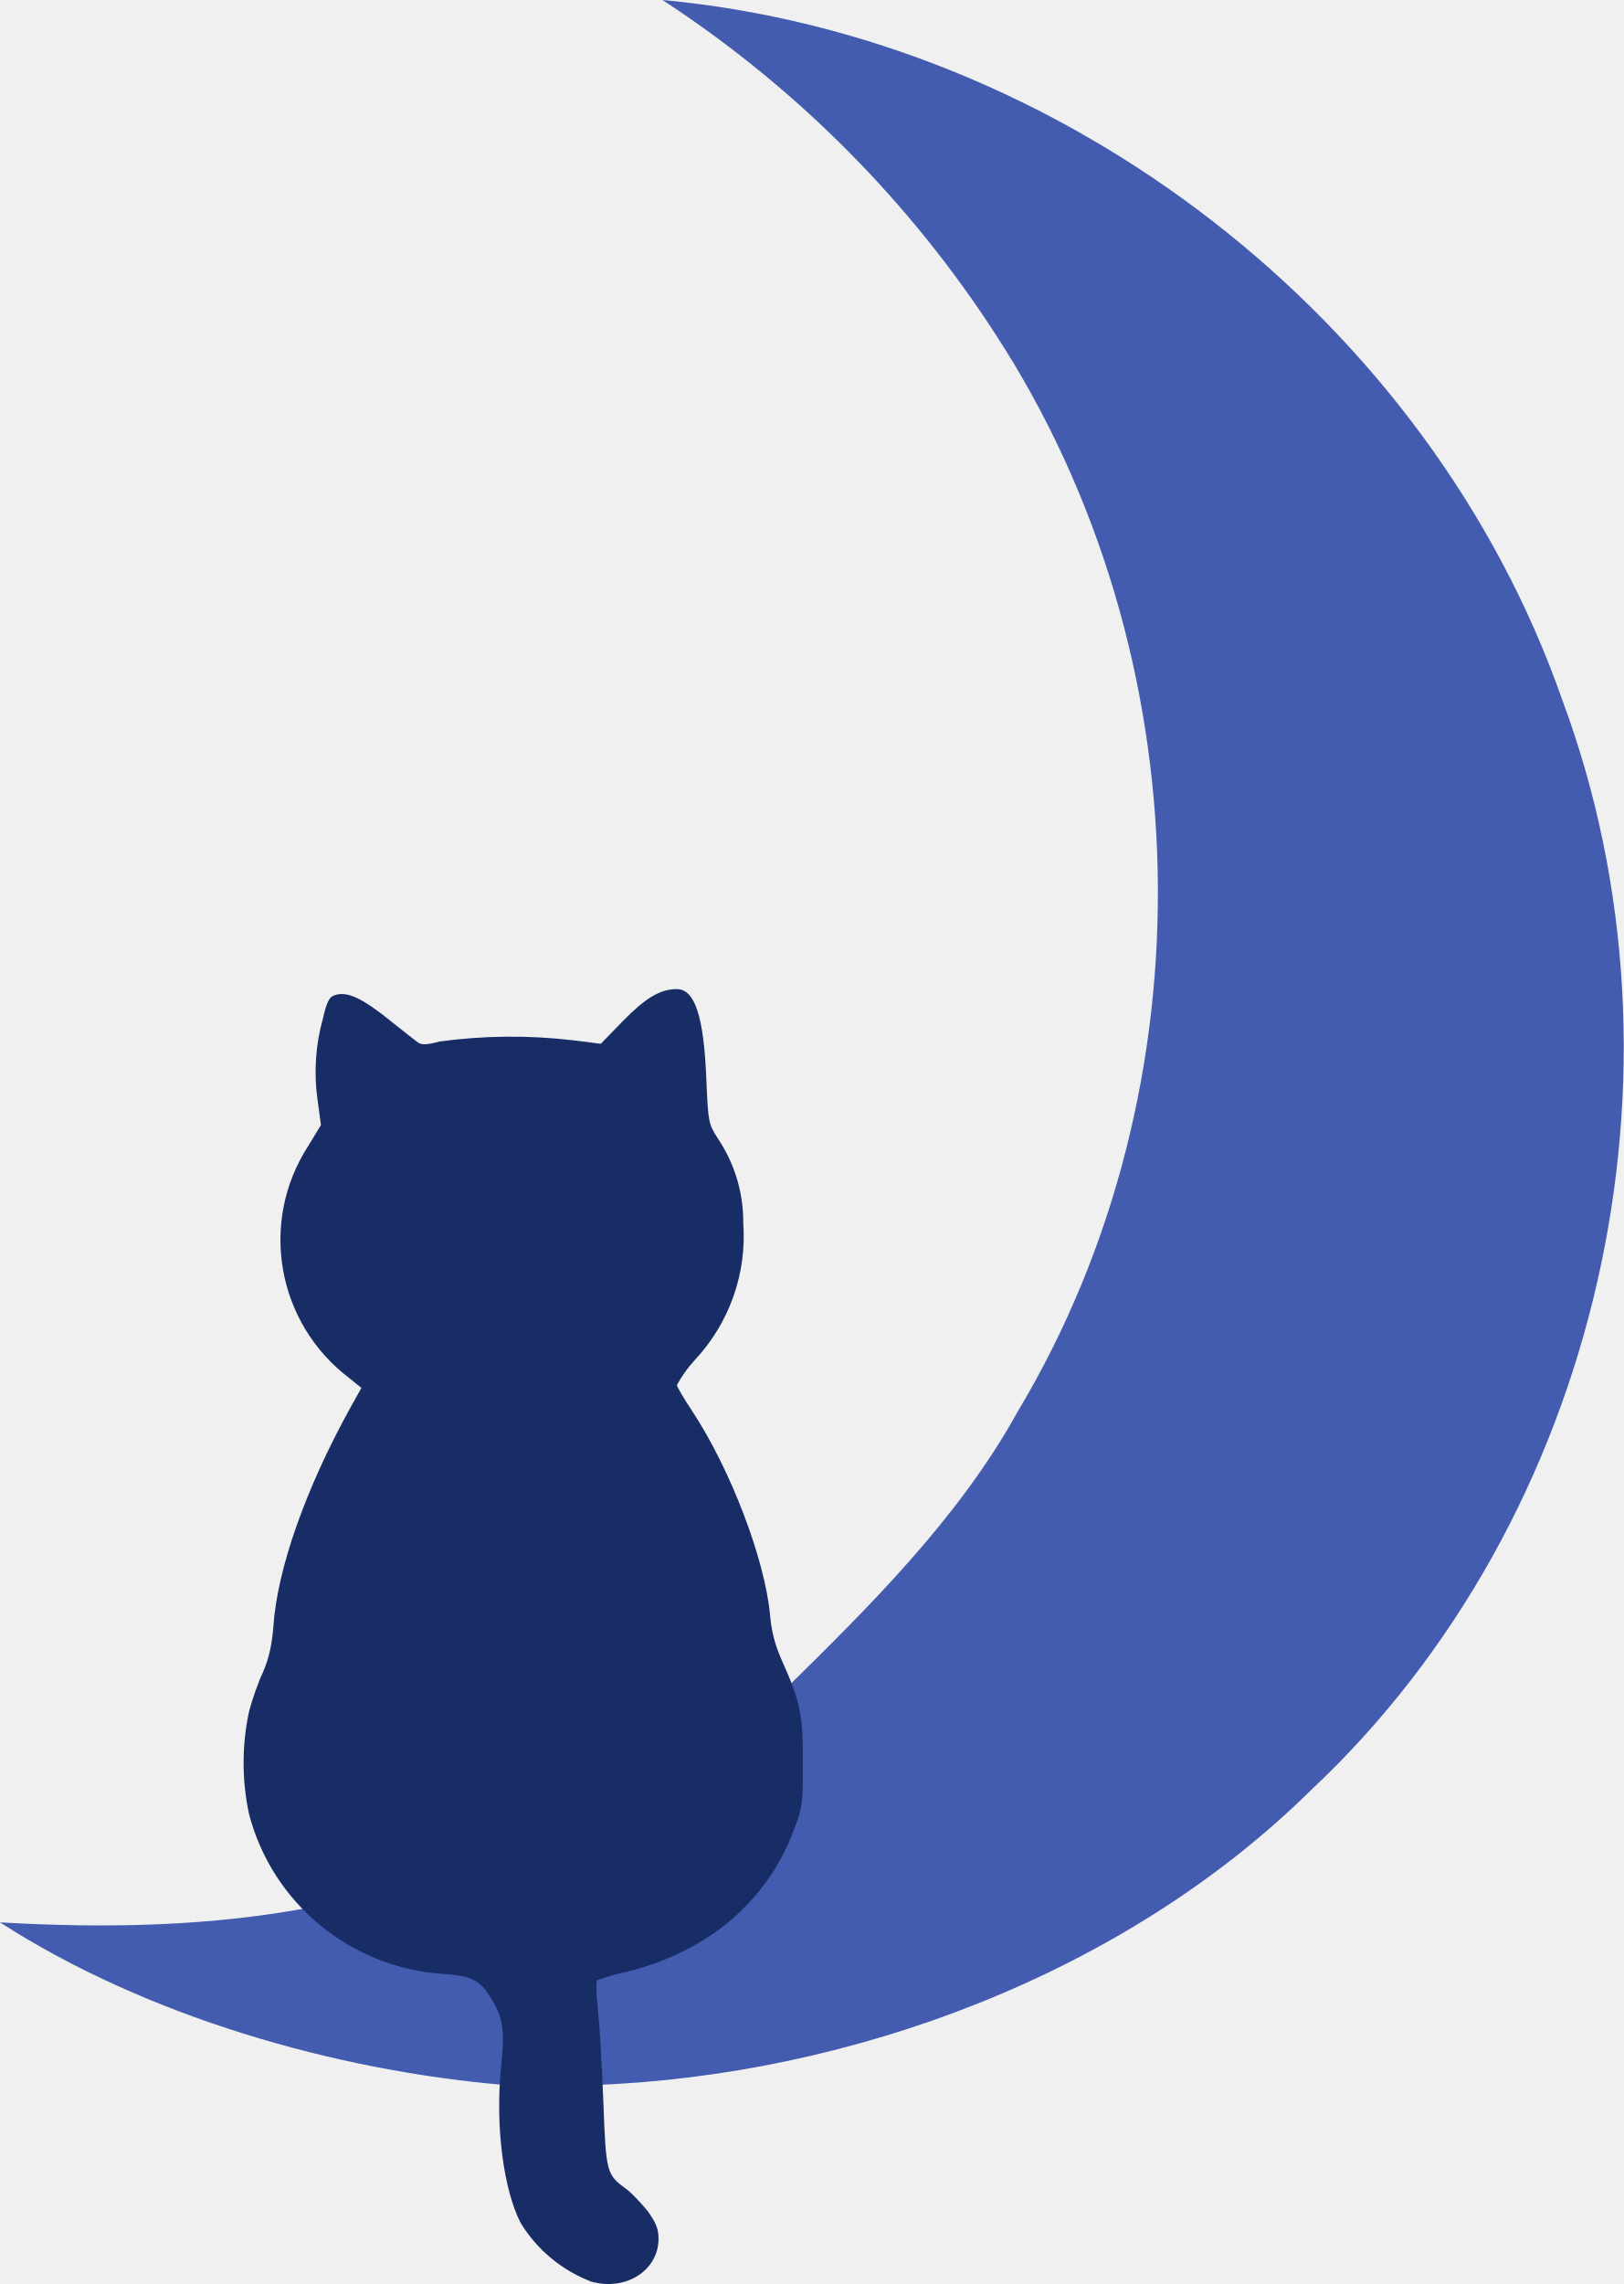
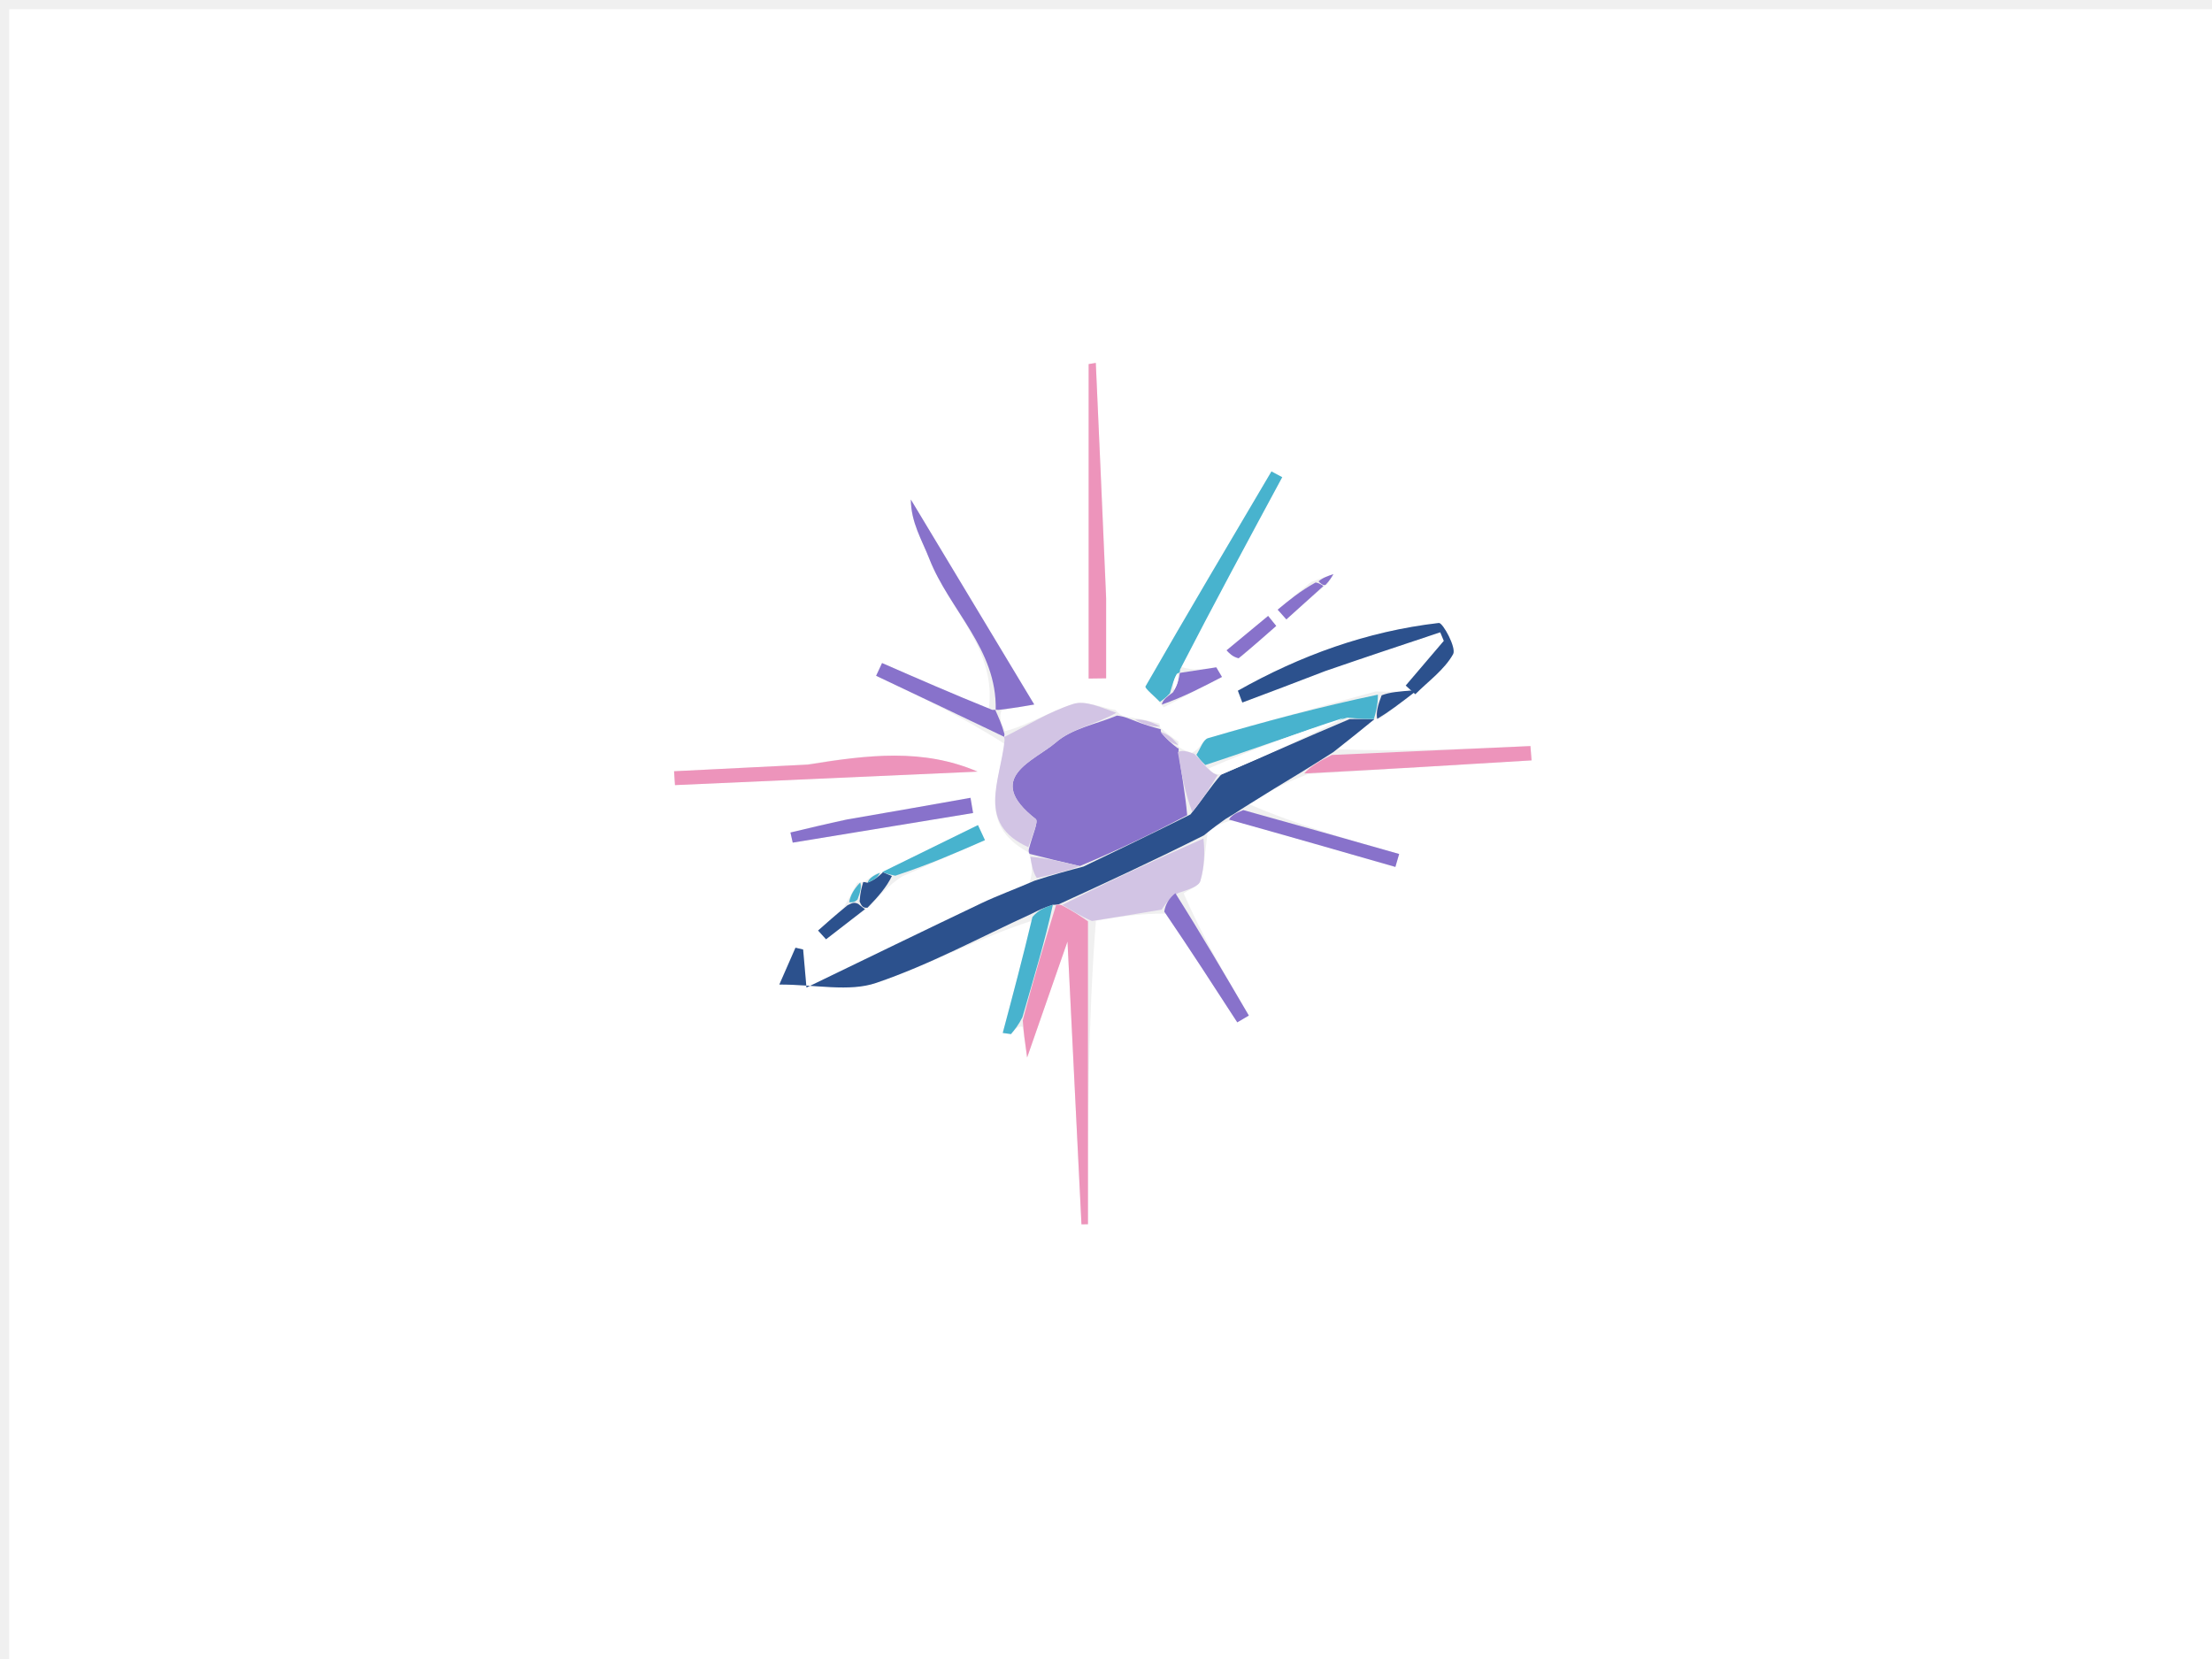
- <svg xmlns="http://www.w3.org/2000/svg" xml:space="preserve" width="128" height="180">
-   <path fill="#435cb0" d="M46.65 164.33c-1.37-4.57-3.5-10.92 3.4-10.6 8.19-3.01 14.32-12.34 11.57-20.33 6.79-6.68 13.9-13.65 18.6-22.15 15.4-25.7 14.6-59.77-1.71-84.85A89.57 89.4 0 0 0 52.22 0c31.6 2.92 60.45 25.2 70.93 55.16 10.9 29.28 3.04 64.5-19.83 85.94-14.66 14.45-36.18 22.5-56.69 23.23zm-6.7 0C26.35 163.2 11.46 158.88 0 151.5c8.33.48 16.73.34 24.95-1.27 3.48 6.38 15.82 1.05 15.73 9.46-.49 1.1 1.36 5.36-.73 4.63z" />
-   <path fill="#182c66" d="M46.63 179.82a11.24 11.15 0 0 1-5.57-4.6c-1.37-2.62-2.02-7.65-1.57-12.16.32-3.17.19-4.1-.92-5.8-.75-1.2-1.5-1.57-3.68-1.7a16.97 16.87 0 0 1-15.26-12.6 19.26 19.26 0 0 1 0-8.07c.22-.85.7-2.27 1.1-3.1.48-1.14.7-2.13.82-3.6.3-4.53 2.54-10.86 6.04-17.2l.9-1.61-.94-.76a13.8 13.7 0 0 1-3.22-18.36l.97-1.6-.28-2.06a15.91 15.8 0 0 1 .44-6.35c.28-1.25.5-1.67.87-1.8 1-.38 2.21.18 4.57 2.1.93.75 1.85 1.46 2.05 1.61.29.2.7.19 1.7-.08a41.54 41.24 0 0 1 10.48-.1l2.23.28 1.73-1.78c1.81-1.85 2.96-2.53 4.26-2.53 1.42 0 2.13 2.13 2.33 7.13.14 3.38.17 3.49.91 4.65a11.9 11.82 0 0 1 2 6.66 14.45 14.34 0 0 1-3.8 10.77 10 9.92 0 0 0-1.43 1.99c0 .14.54 1.06 1.22 2.08 3.02 4.6 5.7 11.62 6.12 16.02.1 1.25.37 2.34.92 3.58 1.48 3.3 1.68 4.3 1.67 8.1 0 3.26-.04 3.57-.76 5.41-2.13 5.59-6.8 9.5-13.15 11.06a16.07 15.94 0 0 0-2.3.66c-.1.09-.09 1.14.05 2.28.13 1.18.32 4.45.43 7.28.21 5.62.24 5.76 1.82 6.9.43.32 1.18 1.13 1.68 1.74.65.92.85 1.39.85 2.18 0 2.48-2.56 4.13-5.28 3.38z" />
+ <svg xmlns="http://www.w3.org/2000/svg" version="1.1" id="Layer_1" x="0px" y="0px" width="100%" viewBox="0 0 240 180" enable-background="new 0 0 240 180" xml:space="preserve">
+   <path fill="#FFFFFF" opacity="1" stroke="none" d=" M142,181   C94.667,181 47.833,181 1,181   C1,121 1,61 1,1   C81,1 161,1 241,1   C241,61 241,121 241,181   C208.167,181 175.333,181 142,181  M93.739,95.679   C93.739,95.679 93.661,95.701 93.006,95.793   C92.63,96.481 92.254,97.17 91.52,98.512   C90.6,99.329 89.68,100.146 88.759,100.963   C89.048,101.28 89.336,101.596 89.625,101.913   C91.033,100.822 92.441,99.732 94.402,98.319   C95.309,97.267 96.216,96.214 97.864,95.097   C100.865,93.783 103.866,92.469 106.867,91.155   C106.614,90.611 106.361,90.066 106.108,89.521   C102.656,91.214 99.204,92.907 95.758,94.646   C95.758,94.646 95.751,94.692 95.174,94.697   C94.72,95.013 94.266,95.329 93.739,95.679  M125.952,78.998   C125.952,78.998 125.907,79.113 125.793,78.506   C124.868,78.261 123.944,78.016 122.406,77.809   C122.002,77.753 121.598,77.696 121.046,77.035   C119.499,76.777 117.773,75.956 116.444,76.38   C113.82,77.217 111.416,78.744 109.052,79.327   C108.681,78.538 108.31,77.749 108.705,77.048   C110.048,76.815 111.391,76.583 112.215,76.44   C107.604,68.78 103.214,61.489 98.825,54.197   C98.842,56.691 100.027,58.578 100.824,60.616   C103.002,66.192 108.201,70.441 107.275,76.994   C103.418,75.309 99.56,73.623 95.702,71.938   C95.487,72.4 95.272,72.862 95.057,73.324   C99.7,75.524 104.342,77.723 108.99,80.704   C108.518,84.808 105.906,89.35 111.529,92.45   C111.529,92.45 111.719,92.645 111.851,93.273   C111.957,93.932 112.062,94.591 111.699,95.831   C109.963,96.546 108.191,97.185 106.498,97.991   C100.328,100.929 94.184,103.922 87.501,107.151   C87.287,104.702 87.213,103.861 87.139,103.019   C86.863,102.954 86.586,102.89 86.309,102.825   C85.788,104.014 85.267,105.203 84.558,106.821   C88.56,106.821 92.118,107.646 95.056,106.647   C100.883,104.667 106.368,101.68 112.04,99.883   C110.959,103.948 109.878,108.012 108.796,112.076   C109.095,112.117 109.393,112.158 109.691,112.198   C110.094,111.715 110.498,111.231 110.98,111.431   C111.069,112.07 111.158,112.708 111.442,114.739   C113.093,109.996 114.309,106.504 115.822,102.157   C116.356,112.975 116.847,122.909 117.338,132.842   C117.573,132.838 117.807,132.833 118.042,132.828   C118.042,121.872 118.042,110.915 118.907,99.899   C121.285,99.496 123.662,99.093 126.601,99.129   C129.148,103.061 131.696,106.994 134.243,110.926   C134.662,110.679 135.08,110.433 135.499,110.186   C132.924,105.788 130.349,101.39 128.427,96.933   C129.056,96.489 130.071,96.157 130.239,95.579   C130.676,94.082 130.74,92.476 131.032,90.238   C131.674,89.78 132.316,89.323 133.753,88.994   C139.635,90.683 145.517,92.373 151.399,94.062   C151.535,93.594 151.671,93.125 151.807,92.656   C146.253,91.076 140.7,89.496 135.48,87.237   C137.337,86.114 139.195,84.99 141.961,83.976   C150.033,83.484 158.104,82.992 166.175,82.5   C166.133,81.983 166.091,81.465 166.049,80.948   C158.971,81.261 151.894,81.574 145.117,81.292   C146.454,80.205 147.79,79.118 149.063,77.991   C149.063,77.991 149.05,78.065 149.797,77.933   C150.766,77.189 151.735,76.445 153.792,74.864   C151.597,75.039 150.839,75.099 149.266,75.018   C143.195,76.689 137.113,78.323 131.071,80.091   C130.522,80.252 130.224,81.27 129.313,81.678   C128.808,81.521 128.304,81.364 127.939,81.049   C127.939,81.049 127.772,81.178 127.886,80.484   C127.222,80.027 126.558,79.569 125.952,78.998  M142.255,63.14   C141.045,64.143 139.835,65.146 138.625,66.148   C138.939,66.501 139.254,66.854 139.569,67.207   C140.907,66.001 142.246,64.795 144.079,63.302   C144.279,62.965 144.478,62.627 144.678,62.29   C144.088,62.49 143.497,62.69 142.255,63.14  M126.261,76.739   C128.369,75.643 130.476,74.546 132.584,73.449   C132.378,73.101 132.171,72.753 131.965,72.405   C130.638,72.609 129.31,72.814 128.046,72.303   C131.737,65.459 135.429,58.616 139.121,51.773   C138.731,51.565 138.342,51.357 137.952,51.149   C133.369,58.909 128.772,66.66 124.286,74.476   C124.175,74.67 125.303,75.575 126.261,76.739  M120.014,64.446   C119.64,56.089 119.267,47.733 118.893,39.376   C118.635,39.418 118.376,39.461 118.117,39.503   C118.117,50.876 118.117,62.249 118.117,73.622   C118.749,73.614 119.382,73.606 120.014,73.597   C120.014,70.873 120.014,68.148 120.014,64.446  M87.233,82.973   C82.534,83.208 77.835,83.444 73.136,83.679   C73.169,84.181 73.202,84.683 73.235,85.184   C84.179,84.697 95.122,84.209 106.066,83.721   C100.148,81.174 94.163,81.9 87.233,82.973  M144.12,72.644   C148.167,71.297 152.215,69.95 156.263,68.603   C156.392,68.913 156.522,69.223 156.652,69.533   C155.274,71.149 153.896,72.766 152.518,74.382   C152.864,74.696 153.211,75.01 153.557,75.324   C154.978,73.904 156.718,72.662 157.662,70.974   C158.041,70.296 156.544,67.543 156.116,67.592   C148.295,68.495 141.066,71.131 134.308,74.94   C134.469,75.367 134.629,75.795 134.79,76.223   C137.666,75.144 140.541,74.066 144.12,72.644  M91.492,88.957   C89.582,89.413 87.672,89.869 85.762,90.325   C85.845,90.692 85.928,91.059 86.01,91.425   C92.534,90.354 99.057,89.283 105.58,88.212   C105.487,87.662 105.393,87.112 105.3,86.562   C100.976,87.33 96.653,88.098 91.492,88.957  M134.701,71.232   C135.958,70.126 137.215,69.019 138.472,67.913   C138.178,67.55 137.884,67.188 137.59,66.825   C136.086,68.07 134.582,69.315 133.078,70.56   C133.411,70.913 133.744,71.266 134.701,71.232  M135.504,112.476   C135.504,112.476 135.479,112.512 135.504,112.476  z" />
+   <path fill="#8872CB" opacity="1" stroke="none" d=" M121.194,77.64   C121.598,77.696 122.002,77.753 122.855,78.11   C124.172,78.645 125.04,78.879 125.907,79.113   C125.907,79.113 125.952,78.998 125.944,79.369   C126.548,80.22 127.16,80.699 127.772,81.178   C127.772,81.178 127.939,81.049 127.865,81.514   C128.195,84.041 128.6,86.104 128.81,88.442   C124.93,90.486 121.245,92.254 117.161,93.967   C115.081,93.49 113.4,93.068 111.719,92.645   C111.719,92.645 111.529,92.45 111.66,92.021   C112.01,90.654 112.699,89.114 112.381,88.867   C106.62,84.382 112.249,82.563 114.57,80.545   C116.307,79.035 118.953,78.57 121.194,77.64  z" />
+   <path fill="#2C518D" opacity="1" stroke="none" d=" M117.56,94.021   C121.245,92.254 124.93,90.486 129.161,88.367   C130.508,86.708 131.31,85.401 132.497,84.043   C137.271,82.011 141.66,80.031 146.436,78.021   C147.591,78.005 148.359,78.018 149.127,78.031   C147.79,79.118 146.454,80.205 144.646,81.616   C143.134,82.582 142.093,83.224 141.053,83.867   C139.195,84.99 137.337,86.114 135.062,87.551   C134.082,88.199 133.521,88.533 132.959,88.866   C132.316,89.323 131.674,89.78 130.613,90.641   C125.118,93.397 120.042,95.749 114.871,98.115   C114.776,98.129 114.59,98.178 114.233,98.169   C113.249,98.476 112.622,98.793 111.995,99.11   C106.368,101.68 100.883,104.667 95.056,106.647   C92.118,107.646 88.56,106.821 84.558,106.821   C85.267,105.203 85.788,104.014 86.309,102.825   C86.586,102.89 86.863,102.954 87.139,103.019   C87.213,103.861 87.287,104.702 87.501,107.151   C94.184,103.922 100.328,100.929 106.498,97.991   C108.191,97.185 109.963,96.546 112.254,95.554   C114.392,94.859 115.976,94.44 117.56,94.021  z" />
+   <path fill="#ED94BB" opacity="1" stroke="none" d=" M114.59,98.178   C114.59,98.178 114.776,98.129 115.167,98.198   C116.386,98.83 117.214,99.394 118.042,99.958   C118.042,110.915 118.042,121.872 118.042,132.828   C117.807,132.833 117.573,132.838 117.338,132.842   C116.847,122.909 116.356,112.975 115.822,102.157   C114.309,106.504 113.093,109.996 111.442,114.739   C111.158,112.708 111.069,112.07 110.97,110.716   C112.17,106.06 113.38,102.119 114.59,98.178  z" />
+   <path fill="#D2C4E4" opacity="1" stroke="none" d=" M118.474,99.929   C117.214,99.394 116.386,98.83 115.262,98.183   C120.042,95.749 125.118,93.397 130.573,90.98   C130.74,92.476 130.676,94.082 130.239,95.579   C130.071,96.157 129.056,96.489 127.852,96.881   C126.865,97.449 126.453,98.069 126.04,98.689   C123.662,99.093 121.285,99.496 118.474,99.929  z" />
+   <path fill="#ED94BB" opacity="1" stroke="none" d=" M120.014,64.935   C120.014,68.148 120.014,70.873 120.014,73.597   C119.382,73.606 118.749,73.614 118.117,73.622   C118.117,62.249 118.117,50.876 118.117,39.503   C118.376,39.461 118.635,39.418 118.893,39.376   C119.267,47.733 119.64,56.089 120.014,64.935  z" />
+   <path fill="#ED94BB" opacity="1" stroke="none" d=" M87.702,82.955   C94.163,81.9 100.148,81.174 106.066,83.721   C95.122,84.209 84.179,84.697 73.235,85.184   C73.202,84.683 73.169,84.181 73.136,83.679   C77.835,83.444 82.534,83.208 87.702,82.955  z" />
+   <path fill="#D2C4E4" opacity="1" stroke="none" d=" M121.12,77.337   C118.953,78.57 116.307,79.035 114.57,80.545   C112.249,82.563 106.62,84.382 112.381,88.867   C112.699,89.114 112.01,90.654 111.57,91.919   C105.906,89.35 108.518,84.808 108.993,80.351   C108.997,79.999 108.921,79.986 108.921,79.986   C111.416,78.744 113.82,77.217 116.444,76.38   C117.773,75.956 119.499,76.777 121.12,77.337  z" />
+   <path fill="#2C518D" opacity="1" stroke="none" d=" M143.768,72.816   C140.541,74.066 137.666,75.144 134.79,76.223   C134.629,75.795 134.469,75.367 134.308,74.94   C141.066,71.131 148.295,68.495 156.116,67.592   C156.544,67.543 158.041,70.296 157.662,70.974   C156.718,72.662 154.978,73.904 153.557,75.324   C153.211,75.01 152.864,74.696 152.518,74.382   C153.896,72.766 155.274,71.149 156.652,69.533   C156.522,69.223 156.392,68.913 156.263,68.603   C152.215,69.95 148.167,71.297 143.768,72.816  z" />
+   <path fill="#48B3CE" opacity="1" stroke="none" d=" M125.854,76.149   C125.303,75.575 124.175,74.67 124.286,74.476   C128.772,66.66 133.369,58.909 137.952,51.149   C138.342,51.357 138.731,51.565 139.121,51.773   C135.429,58.616 131.737,65.459 128.031,72.651   C128.016,73 128.013,72.96 127.722,73.08   C127.309,73.788 127.186,74.376 126.934,75.227   C126.487,75.708 126.17,75.929 125.854,76.149  z" />
+   <path fill="#8872CB" opacity="1" stroke="none" d=" M108.032,77.037   C108.201,70.441 103.002,66.192 100.824,60.616   C100.027,58.578 98.842,56.691 98.825,54.197   C103.214,61.489 107.604,68.78 112.215,76.44   C111.391,76.583 110.048,76.815 108.347,77.022   C107.988,76.995 108.032,77.037 108.032,77.037  z" />
+   <path fill="#ED94BB" opacity="1" stroke="none" d=" M141.507,83.921   C142.093,83.224 143.134,82.582 144.495,81.913   C151.894,81.574 158.971,81.261 166.049,80.948   C166.091,81.465 166.133,81.983 166.175,82.5   C158.104,82.992 150.033,83.484 141.507,83.921  z" />
+   <path fill="#48B3CE" opacity="1" stroke="none" d=" M149.095,78.011   C148.359,78.018 147.591,78.005 146.175,77.859   C140.7,79.531 135.873,81.336 130.778,83.002   C130.276,82.539 130.043,82.214 129.81,81.889   C130.224,81.27 130.522,80.252 131.071,80.091   C137.113,78.323 143.195,76.689 149.5,75.369   C149.506,76.502 149.278,77.283 149.05,78.065   C149.05,78.065 149.063,77.991 149.095,78.011  z" />
+   <path fill="#8872CB" opacity="1" stroke="none" d=" M91.911,88.912   C96.653,88.098 100.976,87.33 105.3,86.562   C105.393,87.112 105.487,87.662 105.58,88.212   C99.057,89.283 92.534,90.354 86.01,91.425   C85.928,91.059 85.845,90.692 85.762,90.325   C87.672,89.869 89.582,89.413 91.911,88.912  z" />
+   <path fill="#8872CB" opacity="1" stroke="none" d=" M126.321,98.909   C126.453,98.069 126.865,97.449 127.526,96.911   C130.349,101.39 132.924,105.788 135.499,110.186   C135.08,110.433 134.662,110.679 134.243,110.926   C131.696,106.994 129.148,103.061 126.321,98.909  z" />
+   <path fill="#8872CB" opacity="1" stroke="none" d=" M108.991,79.961   C104.342,77.723 99.7,75.524 95.057,73.324   C95.272,72.862 95.487,72.4 95.702,71.938   C99.56,73.623 103.418,75.309 107.654,77.016   C108.032,77.037 107.988,76.995 107.964,76.978   C108.31,77.749 108.681,78.538 108.986,79.656   C108.921,79.986 108.997,79.999 108.991,79.961  z" />
+   <path fill="#8872CB" opacity="1" stroke="none" d=" M133.356,88.93   C133.521,88.533 134.082,88.199 134.895,87.891   C140.7,89.496 146.253,91.076 151.807,92.656   C151.671,93.125 151.535,93.594 151.399,94.062   C145.517,92.373 139.635,90.683 133.356,88.93  z" />
+   <path fill="#48B3CE" opacity="1" stroke="none" d=" M114.233,98.169   C113.38,102.119 112.17,106.06 110.93,110.374   C110.498,111.231 110.094,111.715 109.691,112.198   C109.393,112.158 109.095,112.117 108.796,112.076   C109.878,108.012 110.959,103.948 112.017,99.497   C112.622,98.793 113.249,98.476 114.233,98.169  z" />
+   <path fill="#48B3CE" opacity="1" stroke="none" d=" M95.753,94.599   C99.204,92.907 102.656,91.214 106.108,89.521   C106.361,90.066 106.614,90.611 106.867,91.155   C103.866,92.469 100.865,93.783 97.14,95.014   C96.196,94.821 95.974,94.71 95.753,94.599  z" />
+   <path fill="#D2C4E4" opacity="1" stroke="none" d=" M129.561,81.784   C130.043,82.214 130.276,82.539 130.887,83.226   C131.502,83.831 131.785,84 132.111,84.094   C131.31,85.401 130.508,86.708 129.356,88.091   C128.6,86.104 128.195,84.041 127.795,81.593   C128.304,81.364 128.808,81.521 129.561,81.784  z" />
+   <path fill="#8872CB" opacity="1" stroke="none" d=" M126.057,76.444   C126.17,75.929 126.487,75.708 127.276,75.11   C127.837,74.141 127.925,73.551 128.013,72.96   C128.013,72.96 128.016,73 127.999,73.009   C129.31,72.814 130.638,72.609 131.965,72.405   C132.171,72.753 132.378,73.101 132.584,73.449   C130.476,74.546 128.369,75.643 126.057,76.444  z" />
+   <path fill="#8872CB" opacity="1" stroke="none" d=" M134.389,71.425   C133.744,71.266 133.411,70.913 133.078,70.56   C134.582,69.315 136.086,68.07 137.59,66.825   C137.884,67.188 138.178,67.55 138.472,67.913   C137.215,69.019 135.958,70.126 134.389,71.425  z" />
+   <path fill="#D2C4E4" opacity="1" stroke="none" d=" M117.161,93.967   C115.976,94.44 114.392,94.859 112.488,95.263   C112.062,94.591 111.957,93.932 111.785,92.959   C113.4,93.068 115.081,93.49 117.161,93.967  z" />
+   <path fill="#8872CB" opacity="1" stroke="none" d=" M143.585,63.589   C142.246,64.795 140.907,66.001 139.569,67.207   C139.254,66.854 138.939,66.501 138.625,66.148   C139.835,65.146 141.045,64.143 142.739,63.201   C143.222,63.263 143.585,63.589 143.585,63.589  z" />
+   <path fill="#2C518D" opacity="1" stroke="none" d=" M93.849,98.642   C92.441,99.732 91.033,100.822 89.625,101.913   C89.336,101.596 89.048,101.28 88.759,100.963   C89.68,100.146 90.6,99.329 91.953,98.222   C92.556,97.911 92.726,97.891 93.123,98.077   C93.517,98.403 93.683,98.522 93.849,98.642  z" />
+   <path fill="#2C518D" opacity="1" stroke="none" d=" M149.424,77.999   C149.278,77.283 149.506,76.502 149.907,75.44   C150.839,75.099 151.597,75.039 153.792,74.864   C151.735,76.445 150.766,77.189 149.424,77.999  z" />
+   <path fill="#2C518D" opacity="1" stroke="none" d=" M95.755,94.623   C95.974,94.71 96.196,94.821 96.77,95.046   C96.216,96.214 95.309,97.267 94.126,98.481   C93.683,98.522 93.517,98.403 93.265,97.809   C93.34,96.791 93.5,96.246 93.661,95.701   C93.661,95.701 93.739,95.679 94.102,95.776   C94.894,95.48 95.322,95.086 95.751,94.692   C95.751,94.692 95.758,94.646 95.755,94.623  z" />
+   <path fill="#D2C4E4" opacity="1" stroke="none" d=" M125.85,78.81   C125.04,78.879 124.172,78.645 123.162,78.09   C123.944,78.016 124.868,78.261 125.85,78.81  z" />
+   <path fill="#D2C4E4" opacity="1" stroke="none" d=" M127.829,80.831   C127.16,80.699 126.548,80.22 125.915,79.426   C126.558,79.569 127.222,80.027 127.829,80.831  z" />
+   <path fill="#48B3CE" opacity="1" stroke="none" d=" M93.333,95.747   C93.5,96.246 93.34,96.791 93.037,97.603   C92.726,97.891 92.556,97.911 92.132,97.895   C92.254,97.17 92.63,96.481 93.333,95.747  z" />
+   <path fill="#48B3CE" opacity="1" stroke="none" d=" M95.462,94.694   C95.322,95.086 94.894,95.48 94.139,95.759   C94.266,95.329 94.72,95.013 95.462,94.694  z" />
+   <path fill="#8872CB" opacity="1" stroke="none" d=" M143.064,63.076   C143.497,62.69 144.088,62.49 144.678,62.29   C144.478,62.627 144.279,62.965 143.832,63.445   C143.585,63.589 143.222,63.263 143.064,63.076  z" />
+   <path fill="#8872CB" opacity="1" stroke="none" d=" M135.492,112.494   C135.479,112.512 135.504,112.476 135.492,112.494  z" />
+   <path fill="#FFFFFF" opacity="1" stroke="none" d=" M132.497,84.043   C131.785,84 131.502,83.831 131.156,83.364   C135.873,81.336 140.7,79.531 145.787,77.888   C141.66,80.031 137.271,82.011 132.497,84.043  z" />
+   <path fill="#FFFFFF" opacity="1" stroke="none" d=" M127.722,73.08   C127.925,73.551 127.837,74.141 127.406,74.848   C127.186,74.376 127.309,73.788 127.722,73.08  z" />
</svg>
